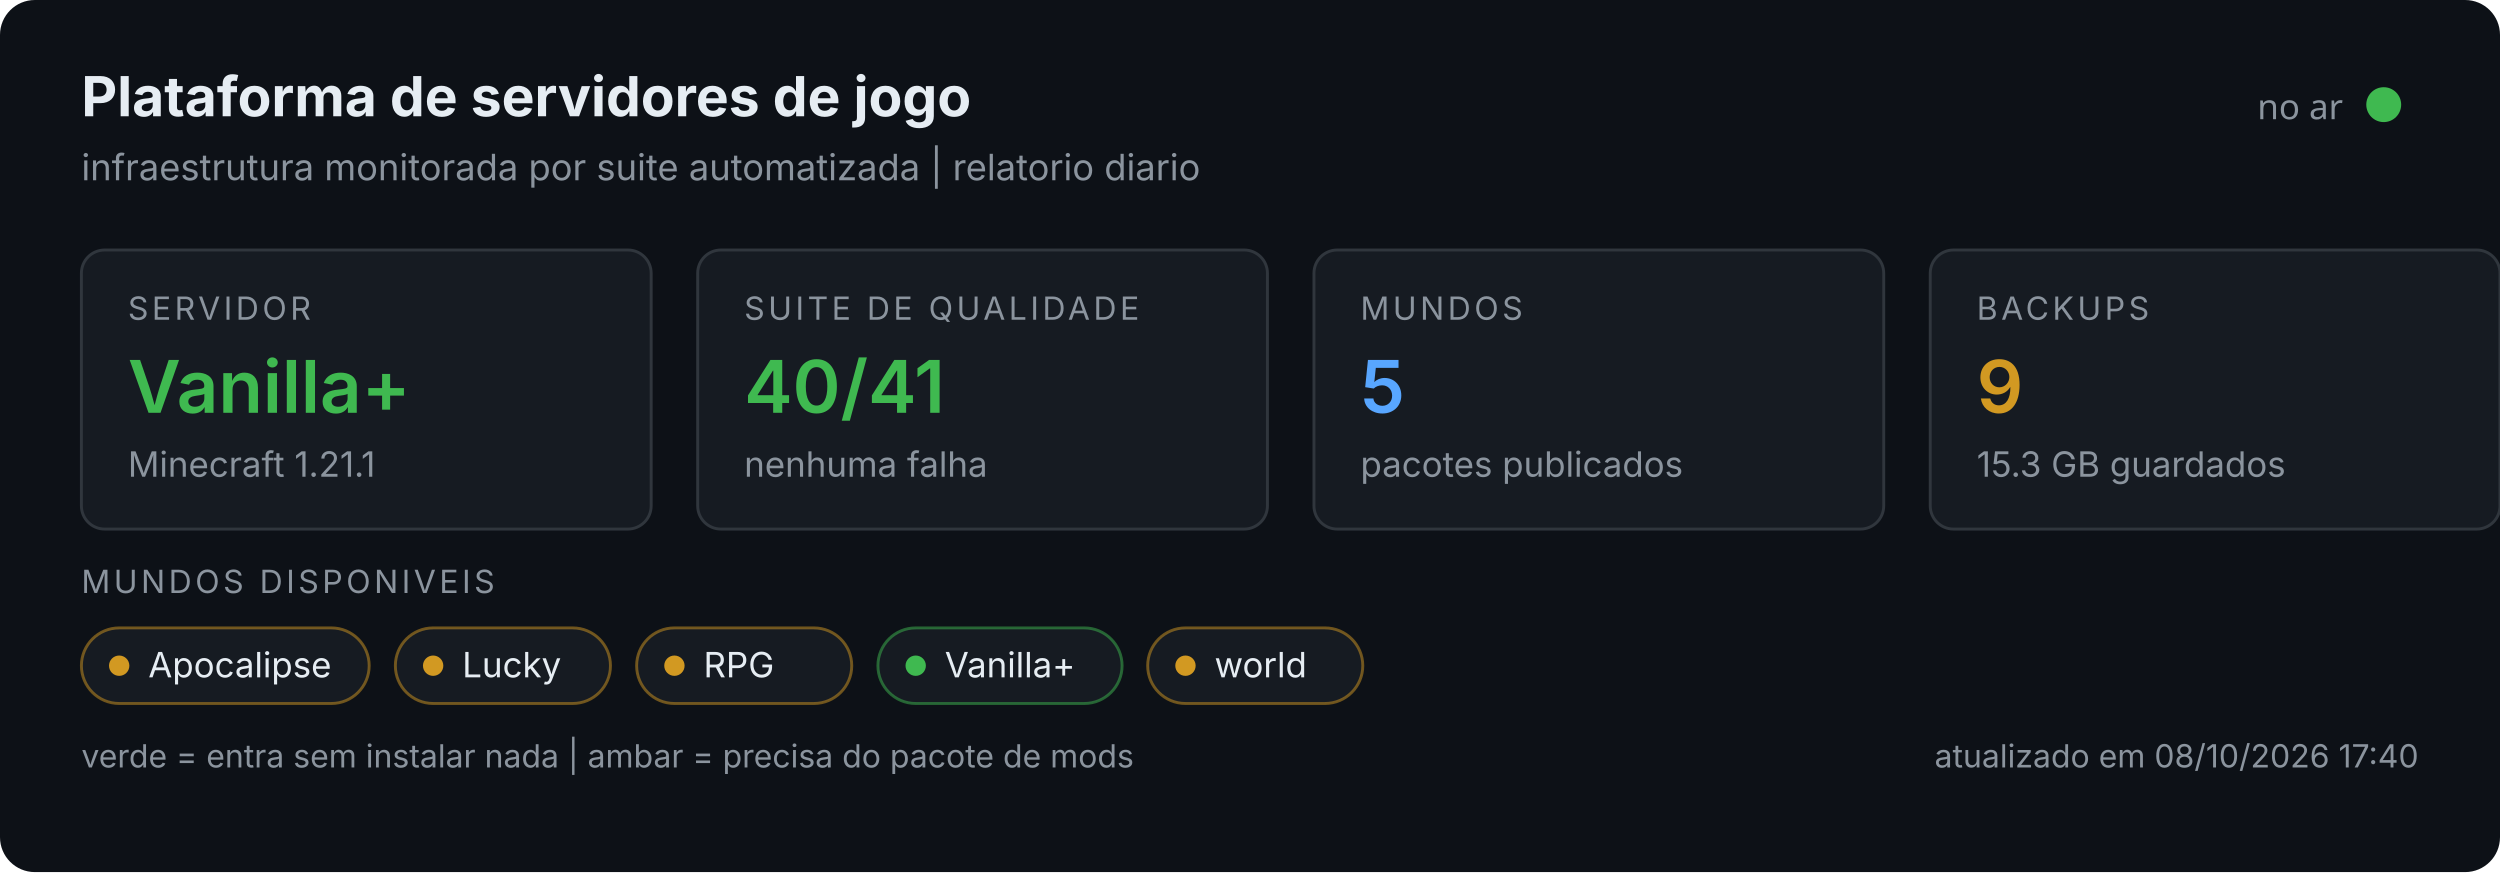
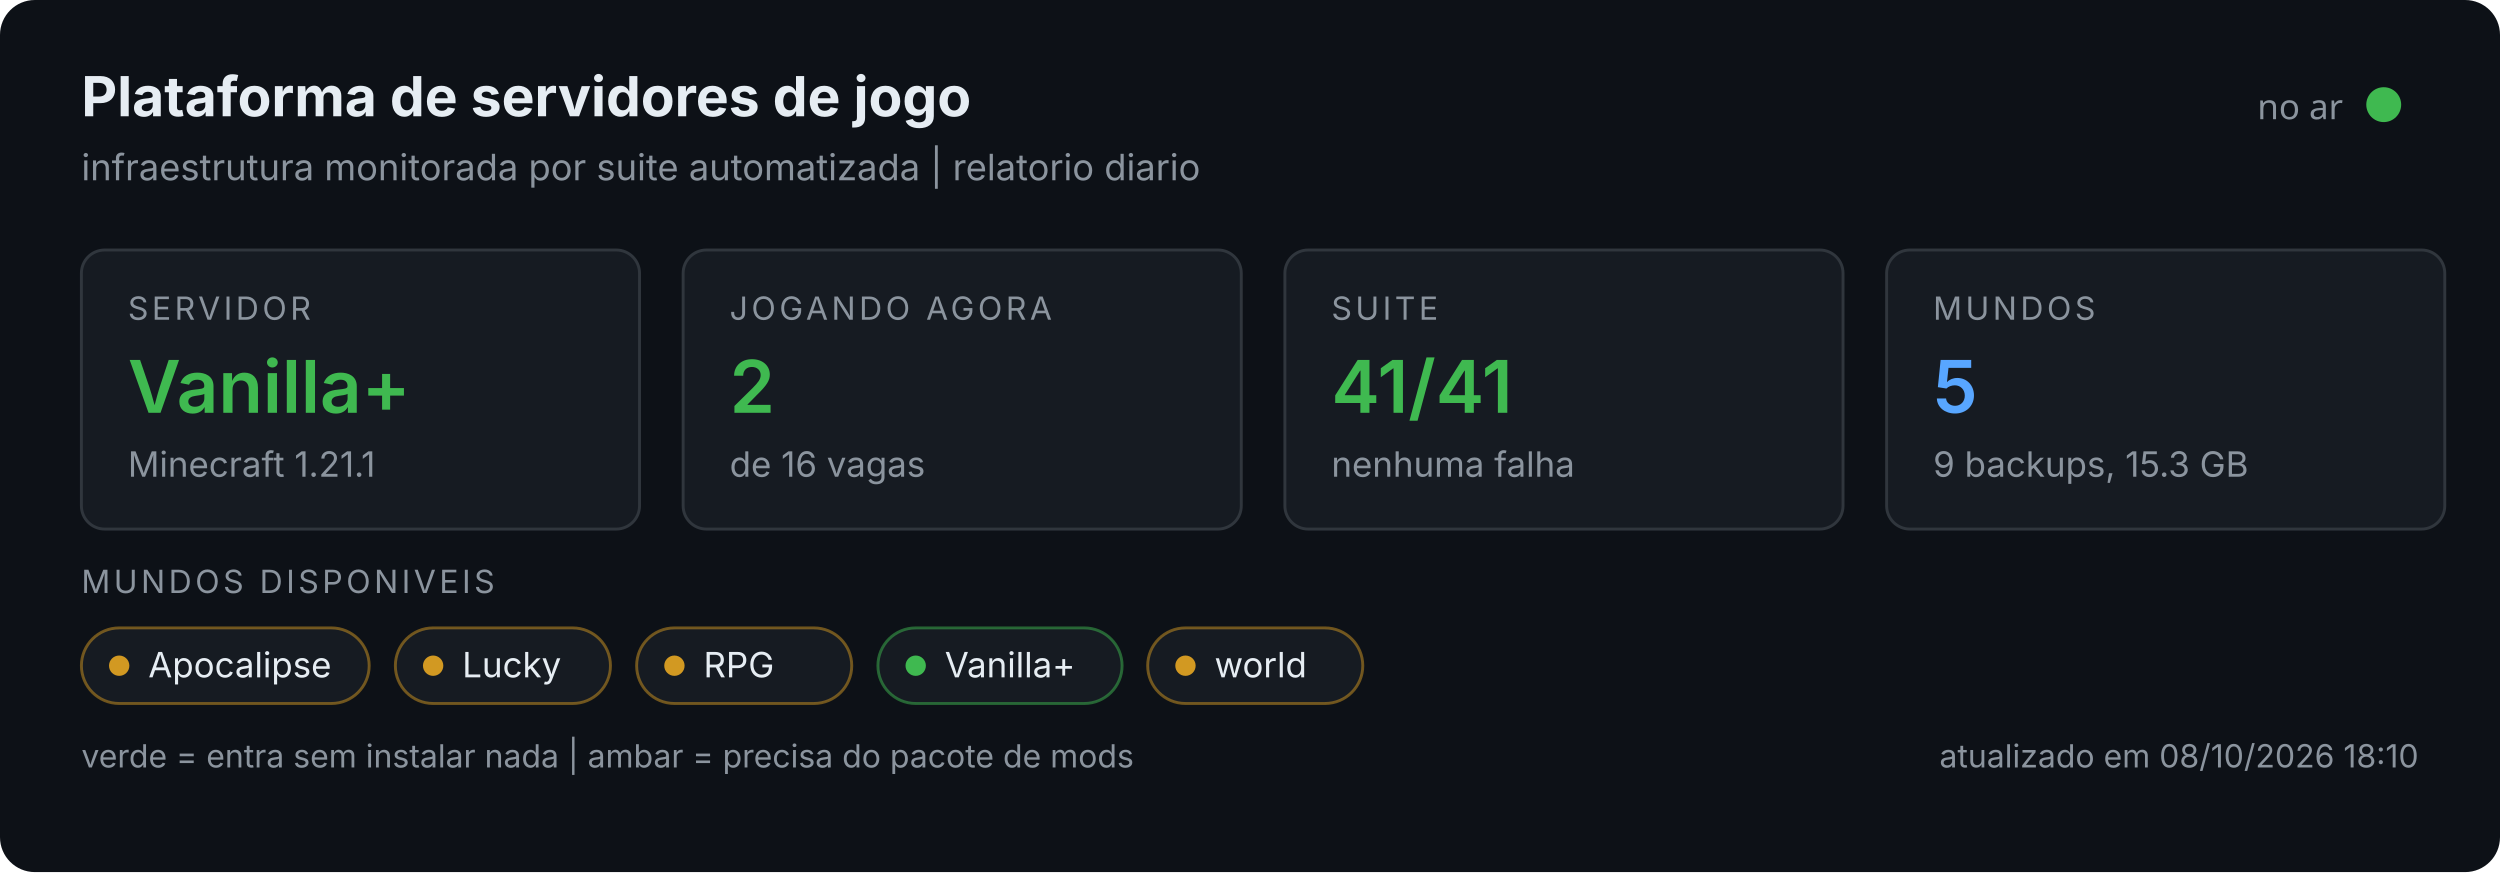
<svg xmlns="http://www.w3.org/2000/svg" width="860" height="300" viewBox="0 0 860 300" role="img">
  <rect width="860" height="300" rx="12" fill="#0d1117" />
  <text x="28" y="40" font-size="19" font-weight="700" fill="#e6edf3" font-family="system-ui,-apple-system,Segoe UI,sans-serif">Plataforma de servidores de jogo</text>
  <text x="28" y="62" font-size="12.5" fill="#8b949e" font-family="system-ui,-apple-system,Segoe UI,sans-serif">infraestrutura monitorada por suite automatizada | relatorio diario</text>
  <circle cx="820" cy="36" r="6" fill="#3fb950" />
  <text x="806" y="41" text-anchor="end" font-size="12" fill="#8b949e" font-family="system-ui,sans-serif">no ar</text>
  <g font-family="system-ui,-apple-system,Segoe UI,sans-serif">
    <g>
-       <rect x="28" y="86" width="196" height="96" rx="8" fill="#161b22" stroke="#30363d" />
+       <rect x="28" y="86" width="192" height="96" rx="8" fill="#161b22" stroke="#30363d" />
      <text x="44" y="110" font-size="11" fill="#8b949e" letter-spacing="1.2">SERVIDOR</text>
      <text x="44" y="142" font-size="25" font-weight="600" fill="#3fb950">Vanilla+</text>
      <text x="44" y="164" font-size="12" fill="#8b949e">Minecraft 1.21.1</text>
    </g>
    <g>
-       <rect x="240" y="86" width="196" height="96" rx="8" fill="#161b22" stroke="#30363d" />
-       <text x="256" y="110" font-size="11" fill="#8b949e" letter-spacing="1.2">SUITE DE QUALIDADE</text>
-       <text x="256" y="142" font-size="25" font-weight="600" fill="#3fb950">40/41</text>
-       <text x="256" y="164" font-size="12" fill="#8b949e">nenhuma falha</text>
+       <rect x="235" y="86" width="192" height="96" rx="8" fill="#161b22" stroke="#30363d" />
+       <text x="251" y="110" font-size="11" fill="#8b949e" letter-spacing="1.2">JOGANDO AGORA</text>
+       <text x="251" y="142" font-size="25" font-weight="600" fill="#3fb950">2</text>
+       <text x="251" y="164" font-size="12" fill="#8b949e">de 16 vagas</text>
    </g>
    <g>
-       <rect x="452" y="86" width="196" height="96" rx="8" fill="#161b22" stroke="#30363d" />
-       <text x="468" y="110" font-size="11" fill="#8b949e" letter-spacing="1.2">MUNDOS</text>
-       <text x="468" y="142" font-size="25" font-weight="600" fill="#58a6ff">5</text>
-       <text x="468" y="164" font-size="12" fill="#8b949e">pacotes publicados</text>
+       <rect x="442" y="86" width="192" height="96" rx="8" fill="#161b22" stroke="#30363d" />
+       <text x="458" y="110" font-size="11" fill="#8b949e" letter-spacing="1.2">SUITE</text>
+       <text x="458" y="142" font-size="25" font-weight="600" fill="#3fb950">41/41</text>
+       <text x="458" y="164" font-size="12" fill="#8b949e">nenhuma falha</text>
    </g>
    <g>
-       <rect x="664" y="86" width="196" height="96" rx="8" fill="#161b22" stroke="#30363d" />
-       <text x="680" y="110" font-size="11" fill="#8b949e" letter-spacing="1.2">BACKUPS</text>
-       <text x="680" y="142" font-size="25" font-weight="600" fill="#d29922">9</text>
-       <text x="680" y="164" font-size="12" fill="#8b949e">15.3 GB guardados</text>
+       <rect x="649" y="86" width="192" height="96" rx="8" fill="#161b22" stroke="#30363d" />
+       <text x="665" y="110" font-size="11" fill="#8b949e" letter-spacing="1.2">MUNDOS</text>
+       <text x="665" y="142" font-size="25" font-weight="600" fill="#58a6ff">5</text>
+       <text x="665" y="164" font-size="12" fill="#8b949e">9 backups, 15.3 GB</text>
    </g>
    <text x="28" y="204" font-size="11" fill="#8b949e" letter-spacing="1.2">MUNDOS DISPONIVEIS</text>
    <rect x="28" y="216" width="99" height="26" rx="13" fill="#161b22" stroke="#d29922" stroke-opacity="0.5" />
    <circle cx="41" cy="229" r="3.5" fill="#d29922" />
    <text x="51" y="233" font-size="12" fill="#e6edf3">Apocalipse</text>
    <rect x="136.0" y="216" width="74" height="26" rx="13" fill="#161b22" stroke="#d29922" stroke-opacity="0.5" />
    <circle cx="149.0" cy="229" r="3.5" fill="#d29922" />
    <text x="159.0" y="233" font-size="12" fill="#e6edf3">Lucky</text>
    <rect x="219.0" y="216" width="74" height="26" rx="13" fill="#161b22" stroke="#d29922" stroke-opacity="0.5" />
    <circle cx="232.0" cy="229" r="3.5" fill="#d29922" />
    <text x="242.0" y="233" font-size="12" fill="#e6edf3">RPG</text>
    <rect x="302.0" y="216" width="84" height="26" rx="13" fill="#161b22" stroke="#3fb950" stroke-opacity="0.5" />
    <circle cx="315.0" cy="229" r="3.5" fill="#3fb950" />
    <text x="325.0" y="233" font-size="12" fill="#e6edf3">Vanilla+</text>
    <rect x="394.8" y="216" width="74" height="26" rx="13" fill="#161b22" stroke="#d29922" stroke-opacity="0.5" />
    <circle cx="407.8" cy="229" r="3.5" fill="#d29922" />
    <text x="417.8" y="233" font-size="12" fill="#e6edf3">world</text>
    <text x="28" y="264" font-size="11" fill="#8b949e">verde = entra sem instalar nada | ambar = precisa do pacote de mods</text>
-     <text x="832" y="264" text-anchor="end" font-size="11" fill="#8b949e">atualizado em 08/10/2026 17:40</text>
+     <text x="832" y="264" text-anchor="end" font-size="11" fill="#8b949e">atualizado em 08/10/2026 18:10</text>
  </g>
</svg>
